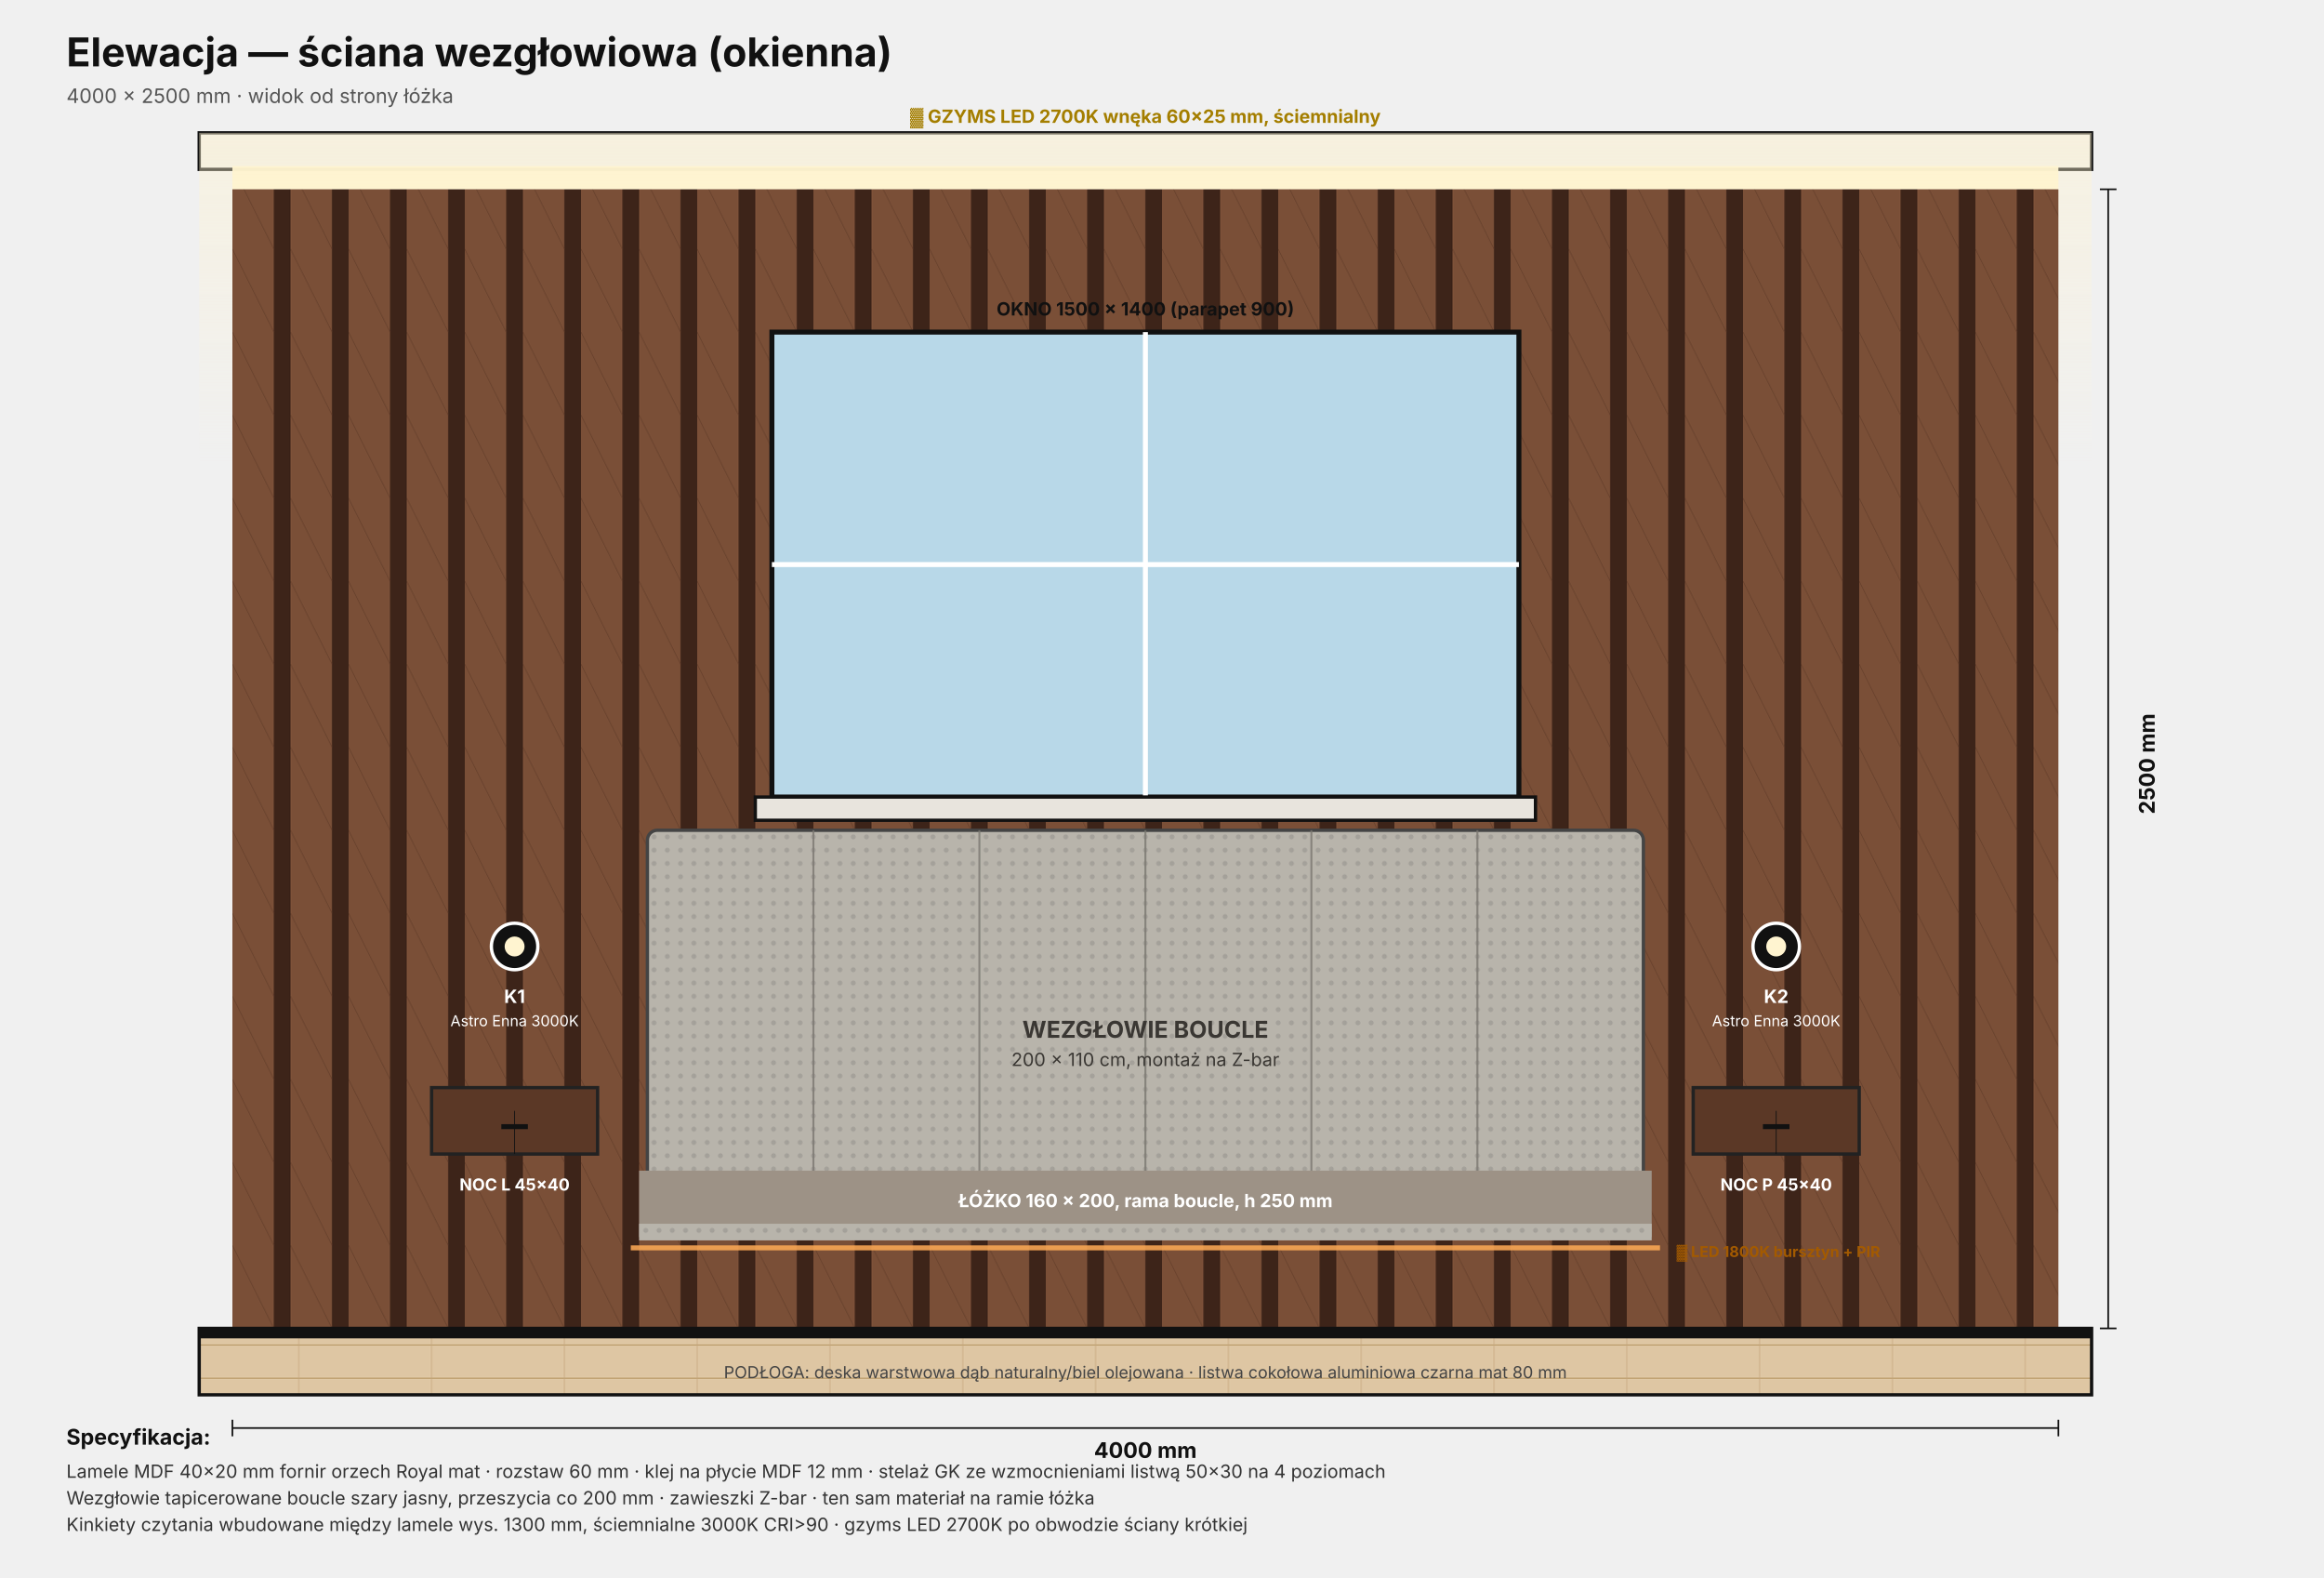
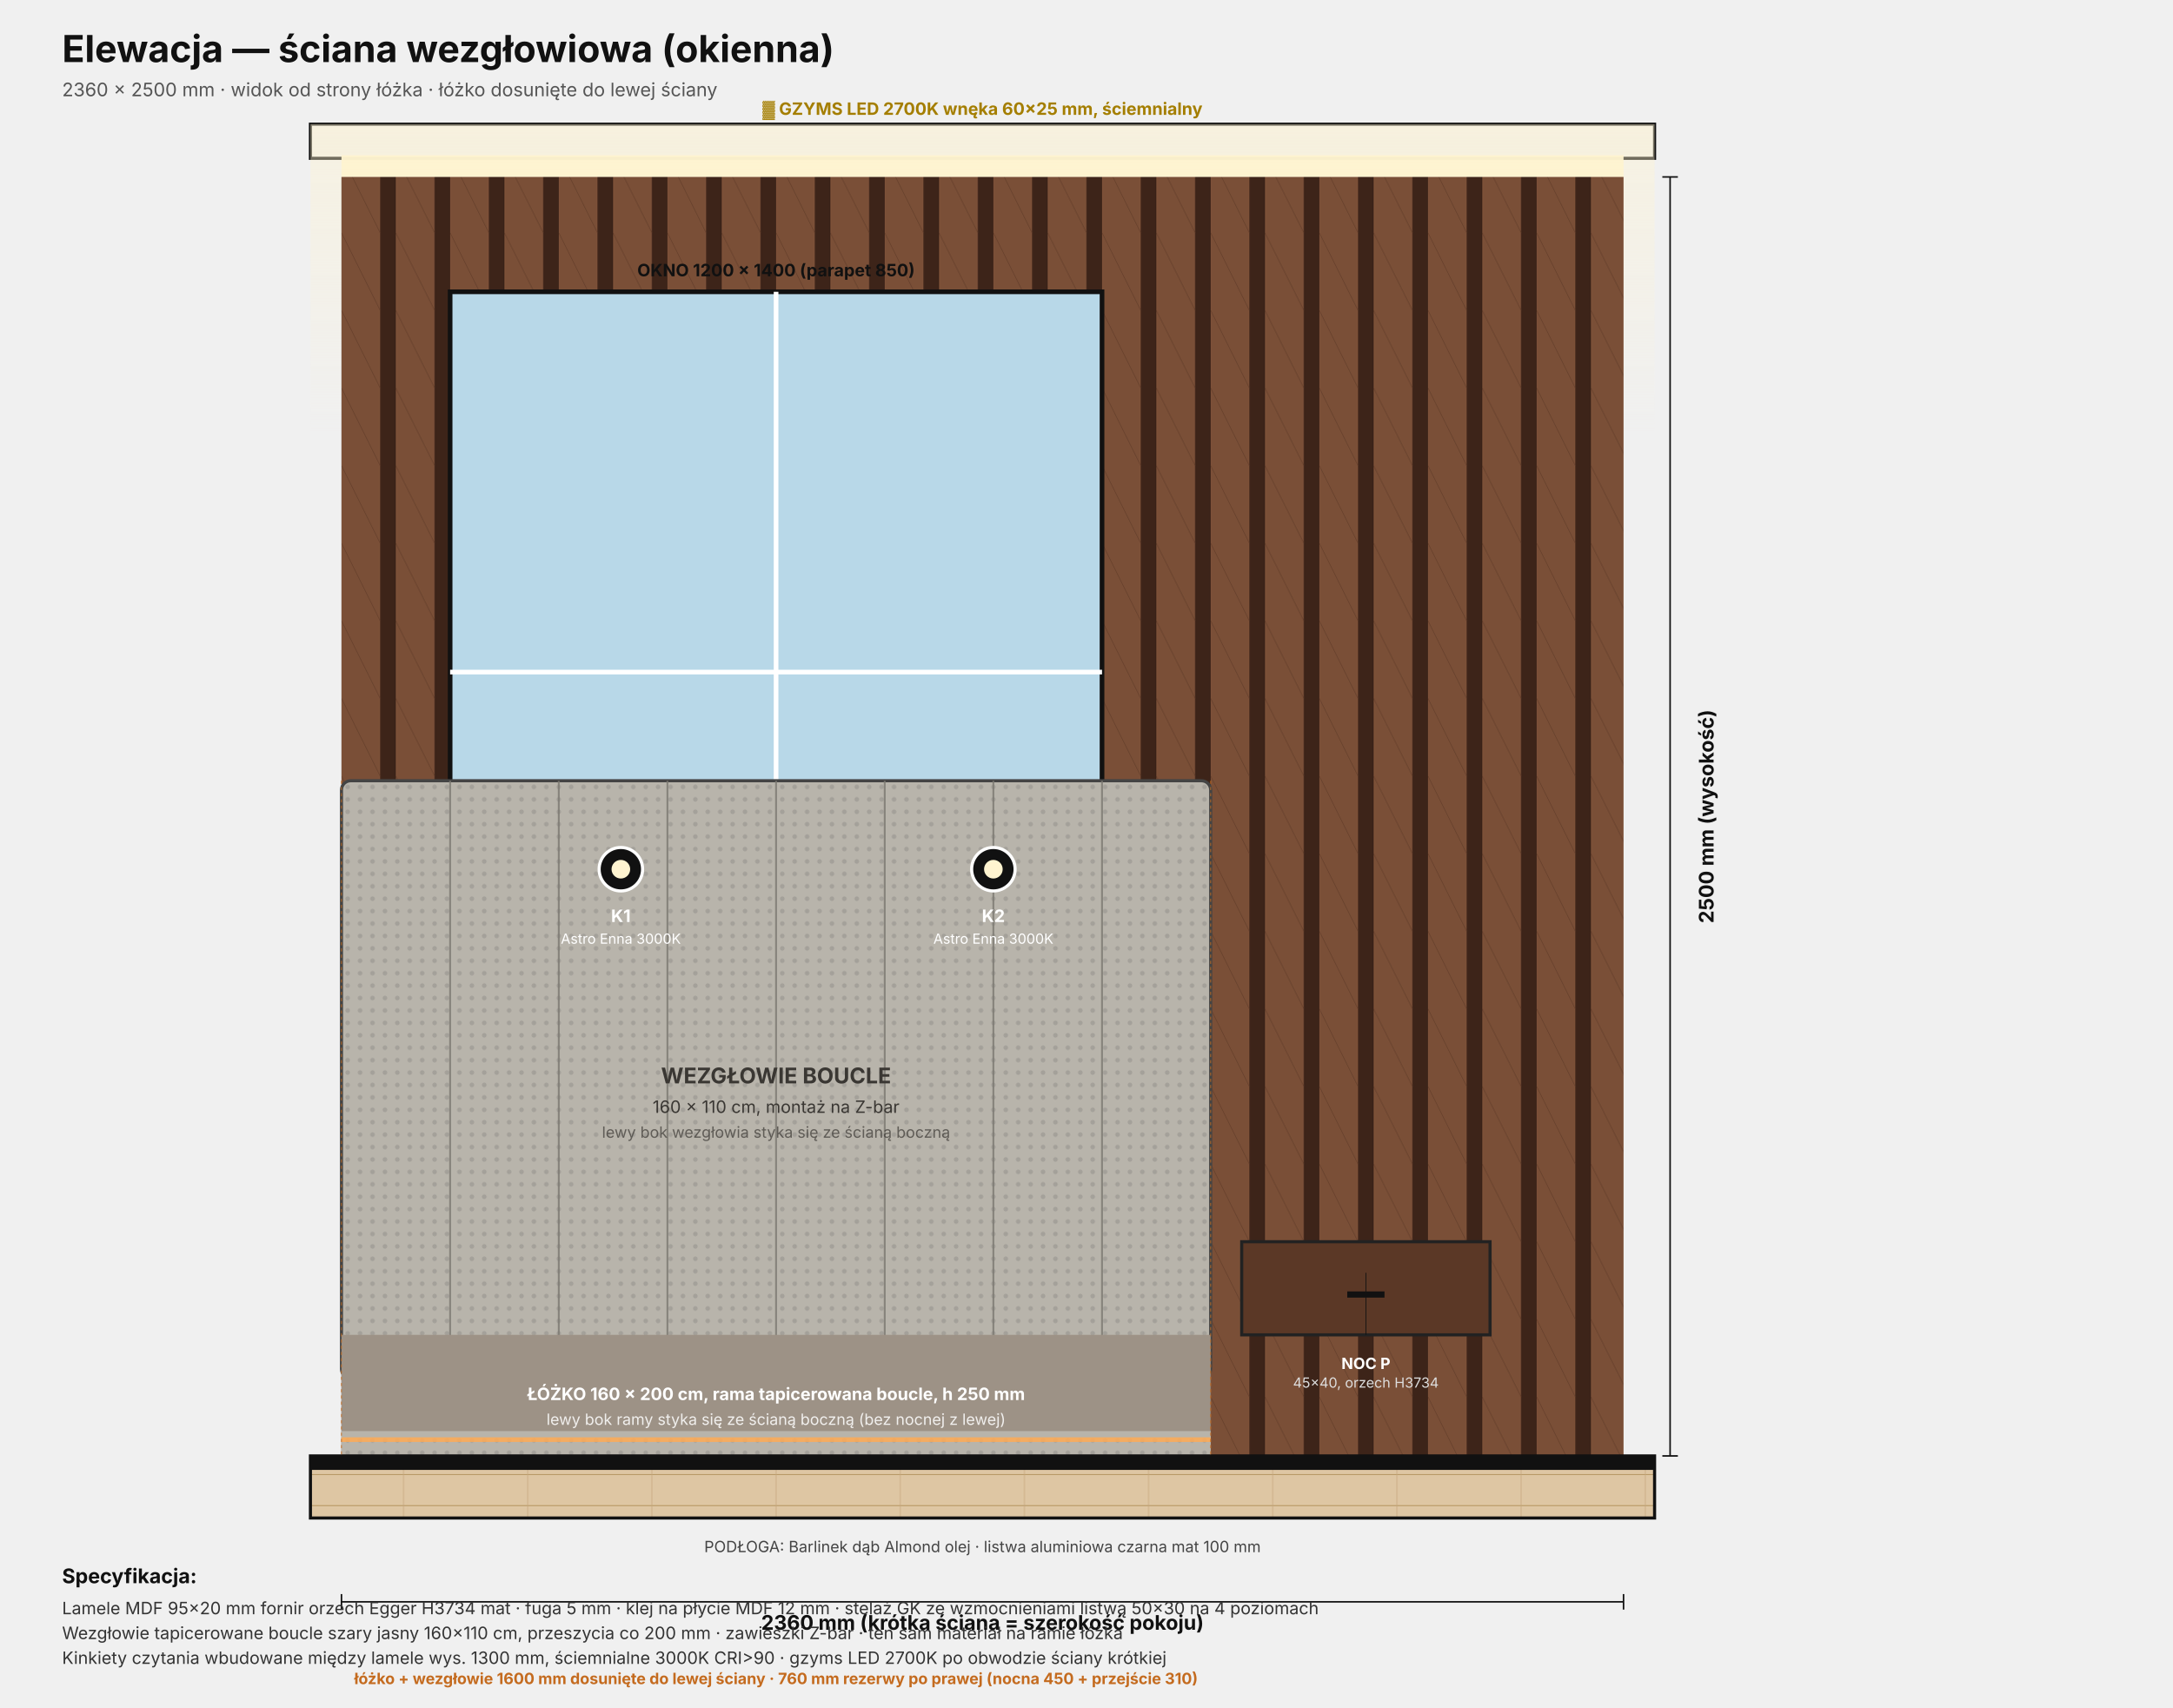
- <svg xmlns="http://www.w3.org/2000/svg" viewBox="0 0 1400 950" font-family="Inter, Arial, sans-serif">
+ <svg xmlns="http://www.w3.org/2000/svg" viewBox="0 0 1400 1100" font-family="Inter, Arial, sans-serif">
  <defs>
    <linearGradient id="ledGlow" x1="0" y1="0" x2="0" y2="1">
      <stop offset="0" stop-color="#fff4d0" stop-opacity="0.9" />
      <stop offset="1" stop-color="#fff4d0" stop-opacity="0" />
    </linearGradient>
    <pattern id="lameleE" patternUnits="userSpaceOnUse" width="35" height="50">
      <rect width="35" height="50" fill="#6b4530" />
      <rect x="0" width="25" height="50" fill="#7a4f37" />
      <rect x="25" width="10" height="50" fill="#3d2419" />
      <path d="M0 0 L25 50" stroke="#5b3826" stroke-width="0.4" opacity="0.7" />
    </pattern>
    <pattern id="boucleE" patternUnits="userSpaceOnUse" width="8" height="8">
      <rect width="8" height="8" fill="#b8b4ab" />
      <circle cx="4" cy="4" r="1.5" fill="#9a9690" opacity="0.65" />
    </pattern>
    <pattern id="floorE" patternUnits="userSpaceOnUse" width="80" height="20">
      <rect width="80" height="20" fill="#dec6a3" />
      <line x1="0" y1="10" x2="80" y2="10" stroke="#b89866" stroke-width="0.6" />
      <line x1="40" y1="0" x2="40" y2="20" stroke="#c4a47a" stroke-width="0.4" />
    </pattern>
  </defs>
  <text x="40" y="40" font-size="24" font-weight="700" fill="#111">Elewacja — ściana wezgłowiowa (okienna)</text>
-   <text x="40" y="62" font-size="12" fill="#555">4000 × 2500 mm · widok od strony łóżka</text>
-   <g transform="translate(140, 100)">
-     <rect x="-20" y="-20" width="1140" height="22" fill="#f0eee9" stroke="#111" stroke-width="2" />
-     <rect x="0" y="0" width="1100" height="14" fill="#fff4d0" opacity="0.95" />
-     <rect x="-20" y="-20" width="1140" height="200" fill="url(#ledGlow)" opacity="0.5" pointer-events="none" />
-     <text x="550" y="-26" font-size="11" fill="#a47e00" font-weight="700" text-anchor="middle">▓ GZYMS LED 2700K wnęka 60×25 mm, ściemnialny</text>
-     <rect x="0" y="14" width="1100" height="686" fill="url(#lameleE)" />
-     <g transform="translate(325, 100)">
-       <rect width="450" height="280" fill="#b8d8e8" stroke="#111" stroke-width="3" />
-       <line x1="225" y1="0" x2="225" y2="280" stroke="#fff" stroke-width="3" />
-       <line x1="0" y1="140" x2="450" y2="140" stroke="#fff" stroke-width="3" />
-       <rect x="-10" y="280" width="470" height="14" fill="#e8e4dd" stroke="#111" stroke-width="2" />
-       <text x="225" y="-10" font-size="11" fill="#111" text-anchor="middle" font-weight="700">OKNO 1500 × 1400 (parapet 900)</text>
+   <text x="40" y="62" font-size="12" fill="#555">2360 × 2500 mm · widok od strony łóżka · łóżko dosunięte do lewej ściany</text>
+   <g transform="translate(220, 100)">
+     <rect x="-20" y="-20" width="866" height="22" fill="#f0eee9" stroke="#111" stroke-width="2" />
+     <rect x="0" y="0" width="826" height="14" fill="#fff4d0" opacity="0.95" />
+     <rect x="-20" y="-20" width="866" height="200" fill="url(#ledGlow)" opacity="0.5" pointer-events="none" />
+     <text x="413" y="-26" font-size="11" fill="#a47e00" font-weight="700" text-anchor="middle">▓ GZYMS LED 2700K wnęka 60×25 mm, ściemnialny</text>
+     <rect x="0" y="14" width="826" height="824" fill="url(#lameleE)" />
+     <g transform="translate(70, 88)">
+       <rect width="420" height="490" fill="#b8d8e8" stroke="#111" stroke-width="3" />
+       <line x1="210" y1="0" x2="210" y2="490" stroke="#fff" stroke-width="3" />
+       <line x1="0" y1="245" x2="420" y2="245" stroke="#fff" stroke-width="3" />
+       <rect x="-10" y="490" width="440" height="14" fill="#e8e4dd" stroke="#111" stroke-width="2" />
+       <text x="210" y="-10" font-size="11" fill="#111" text-anchor="middle" font-weight="700">OKNO 1200 × 1400 (parapet 850)</text>
    </g>
-     <g transform="translate(250, 400)">
-       <rect width="600" height="240" fill="url(#boucleE)" stroke="#444" stroke-width="2" rx="6" />
+     <g transform="translate(0, 403)">
+       <rect width="560" height="385" fill="url(#boucleE)" stroke="#444" stroke-width="2" rx="6" />
      <g stroke="#7a7770" stroke-width="1.2" opacity="0.8">
-         <line x1="100" y1="0" x2="100" y2="240" />
-         <line x1="200" y1="0" x2="200" y2="240" />
-         <line x1="300" y1="0" x2="300" y2="240" />
-         <line x1="400" y1="0" x2="400" y2="240" />
-         <line x1="500" y1="0" x2="500" y2="240" />
+         <line x1="70" y1="0" x2="70" y2="385" />
+         <line x1="140" y1="0" x2="140" y2="385" />
+         <line x1="210" y1="0" x2="210" y2="385" />
+         <line x1="280" y1="0" x2="280" y2="385" />
+         <line x1="350" y1="0" x2="350" y2="385" />
+         <line x1="420" y1="0" x2="420" y2="385" />
+         <line x1="490" y1="0" x2="490" y2="385" />
      </g>
-       <text x="300" y="125" font-size="14" fill="#3a3733" text-anchor="middle" font-weight="700">WEZGŁOWIE BOUCLE</text>
-       <text x="300" y="142" font-size="11" fill="#3a3733" text-anchor="middle">200 × 110 cm, montaż na Z-bar</text>
+       <text x="280" y="195" font-size="14" fill="#3a3733" text-anchor="middle" font-weight="700">WEZGŁOWIE BOUCLE</text>
+       <text x="280" y="214" font-size="11" fill="#3a3733" text-anchor="middle">160 × 110 cm, montaż na Z-bar</text>
+       <text x="280" y="230" font-size="10" fill="#3a3733" text-anchor="middle" opacity="0.7">lewy bok wezgłowia styka się ze ścianą boczną</text>
    </g>
-     <g transform="translate(170, 470)">
+     <g transform="translate(180, 460)">
      <circle r="14" fill="#111" stroke="#fff" stroke-width="2" />
      <circle r="6" fill="#fff4d0" />
      <text y="34" font-size="11" fill="#fff" text-anchor="middle" font-weight="700">K1</text>
      <text y="48" font-size="9" fill="#fff" text-anchor="middle">Astro Enna 3000K</text>
    </g>
-     <g transform="translate(930, 470)">
+     <g transform="translate(420, 460)">
      <circle r="14" fill="#111" stroke="#fff" stroke-width="2" />
      <circle r="6" fill="#fff4d0" />
      <text y="34" font-size="11" fill="#fff" text-anchor="middle" font-weight="700">K2</text>
      <text y="48" font-size="9" fill="#fff" text-anchor="middle">Astro Enna 3000K</text>
    </g>
-     <g transform="translate(120, 555)">
-       <rect width="100" height="40" fill="#5b3826" stroke="#222" stroke-width="2" />
-       <line x1="50" y1="14" x2="50" y2="40" stroke="#111" stroke-width="0.5" />
-       <rect x="42" y="22" width="16" height="3" fill="#111" />
-       <text x="50" y="62" font-size="10" fill="#fff" text-anchor="middle" font-weight="700">NOC L 45×40</text>
+     <g transform="translate(580, 700)">
+       <rect width="160" height="60" fill="#5b3826" stroke="#222" stroke-width="2" />
+       <line x1="80" y1="20" x2="80" y2="60" stroke="#111" stroke-width="0.5" />
+       <rect x="68" y="32" width="24" height="4" fill="#111" />
+       <text x="80" y="82" font-size="10" fill="#fff" text-anchor="middle" font-weight="700">NOC P</text>
+       <text x="80" y="94" font-size="9" fill="#ddd" text-anchor="middle">45×40, orzech H3734</text>
    </g>
-     <g transform="translate(880, 555)">
-       <rect width="100" height="40" fill="#5b3826" stroke="#222" stroke-width="2" />
-       <line x1="50" y1="14" x2="50" y2="40" stroke="#111" stroke-width="0.5" />
-       <rect x="42" y="22" width="16" height="3" fill="#111" />
-       <text x="50" y="62" font-size="10" fill="#fff" text-anchor="middle" font-weight="700">NOC P 45×40</text>
+     <g transform="translate(0, 760)">
+       <rect width="560" height="78" fill="#9d9286" />
+       <rect y="62" width="560" height="16" fill="url(#boucleE)" />
+       <text x="280" y="42" font-size="11" fill="#fff" text-anchor="middle" font-weight="700">ŁÓŻKO 160 × 200 cm, rama tapicerowana boucle, h 250 mm</text>
+       <text x="280" y="58" font-size="10" fill="#fff" text-anchor="middle" opacity="0.85">lewy bok ramy styka się ze ścianą boczną (bez nocnej z lewej)</text>
    </g>
-     <g transform="translate(245, 605)">
-       <rect width="610" height="40" fill="#9d9286" />
-       <rect y="32" width="610" height="10" fill="url(#boucleE)" />
-       <text x="305" y="22" font-size="11" fill="#fff" text-anchor="middle" font-weight="700">ŁÓŻKO 160 × 200, rama boucle, h 250 mm</text>
-     </g>
-     <rect x="240" y="650" width="620" height="3" fill="#ffaa55" opacity="0.85" />
-     <rect x="240" y="653" width="620" height="50" fill="url(#floorE)" opacity="0" />
-     <text x="870" y="657" font-size="9" fill="#a35a00" font-weight="700">▓ LED 1800K bursztyn + PIR</text>
-     <rect x="-20" y="700" width="1140" height="40" fill="url(#floorE)" stroke="#111" stroke-width="2" />
-     <rect x="-20" y="700" width="1140" height="6" fill="#111" />
-     <text x="550" y="730" font-size="10" fill="#444" text-anchor="middle">PODŁOGA: deska warstwowa dąb naturalny/biel olejowana · listwa cokołowa aluminiowa czarna mat 80 mm</text>
-     <line x1="0" y1="760" x2="1100" y2="760" stroke="#111" stroke-width="1" />
-     <line x1="0" y1="755" x2="0" y2="765" stroke="#111" stroke-width="1" />
-     <line x1="1100" y1="755" x2="1100" y2="765" stroke="#111" stroke-width="1" />
-     <text x="550" y="778" font-size="13" font-weight="700" fill="#111" text-anchor="middle">4000 mm</text>
-     <line x1="1130" y1="14" x2="1130" y2="700" stroke="#111" stroke-width="1" />
-     <line x1="1125" y1="14" x2="1135" y2="14" stroke="#111" stroke-width="1" />
-     <line x1="1125" y1="700" x2="1135" y2="700" stroke="#111" stroke-width="1" />
-     <text x="1158" y="360" font-size="13" font-weight="700" fill="#111" transform="rotate(-90 1158 360)" text-anchor="middle">2500 mm</text>
+     <rect x="0" y="826" width="560" height="3" fill="#ffaa55" opacity="0.85" />
+     <text x="280" y="845" font-size="9" fill="#a35a00" font-weight="700" text-anchor="middle">▓ LED 1800K bursztyn + PIR (pod łóżkiem na podłodze)</text>
+     <rect x="-20" y="838" width="866" height="40" fill="url(#floorE)" stroke="#111" stroke-width="2" />
+     <rect x="-20" y="838" width="866" height="9" fill="#111" />
+     <text x="413" y="900" font-size="10" fill="#444" text-anchor="middle">PODŁOGA: Barlinek dąb Almond olej · listwa aluminiowa czarna mat 100 mm</text>
+     <line x1="0" y1="932" x2="826" y2="932" stroke="#111" stroke-width="1" />
+     <line x1="0" y1="927" x2="0" y2="937" stroke="#111" stroke-width="1" />
+     <line x1="826" y1="927" x2="826" y2="937" stroke="#111" stroke-width="1" />
+     <text x="413" y="950" font-size="13" font-weight="700" fill="#111" text-anchor="middle">2360 mm (krótka ściana = szerokość pokoju)</text>
+     <line x1="856" y1="14" x2="856" y2="838" stroke="#111" stroke-width="1" />
+     <line x1="851" y1="14" x2="861" y2="14" stroke="#111" stroke-width="1" />
+     <line x1="851" y1="838" x2="861" y2="838" stroke="#111" stroke-width="1" />
+     <text x="884" y="426" font-size="13" font-weight="700" fill="#111" transform="rotate(-90 884 426)" text-anchor="middle">2500 mm (wysokość)</text>
+     <line x1="0" y1="403" x2="0" y2="838" stroke="#c46b1f" stroke-width="0.5" stroke-dasharray="2 2" />
+     <line x1="560" y1="403" x2="560" y2="838" stroke="#c46b1f" stroke-width="0.5" stroke-dasharray="2 2" />
+     <text x="280" y="985" font-size="10" fill="#c46b1f" text-anchor="middle" font-weight="700">łóżko + wezgłowie 1600 mm dosunięte do lewej ściany · 760 mm rezerwy po prawej (nocna 450 + przejście 310)</text>
  </g>
-   <g transform="translate(40, 870)">
+   <g transform="translate(40, 1020)">
    <text font-size="13" font-weight="700" fill="#111">Specyfikacja:</text>
-     <text x="0" y="20" font-size="11" fill="#333">Lamele MDF 40×20 mm fornir orzech Royal mat · rozstaw 60 mm · klej na płycie MDF 12 mm · stelaż GK ze wzmocnieniami listwą 50×30 na 4 poziomach</text>
-     <text x="0" y="36" font-size="11" fill="#333">Wezgłowie tapicerowane boucle szary jasny, przeszycia co 200 mm · zawieszki Z-bar · ten sam materiał na ramie łóżka</text>
+     <text x="0" y="20" font-size="11" fill="#333">Lamele MDF 95×20 mm fornir orzech Egger H3734 mat · fuga 5 mm · klej na płycie MDF 12 mm · stelaż GK ze wzmocnieniami listwą 50×30 na 4 poziomach</text>
+     <text x="0" y="36" font-size="11" fill="#333">Wezgłowie tapicerowane boucle szary jasny 160×110 cm, przeszycia co 200 mm · zawieszki Z-bar · ten sam materiał na ramie łóżka</text>
    <text x="0" y="52" font-size="11" fill="#333">Kinkiety czytania wbudowane między lamele wys. 1300 mm, ściemnialne 3000K CRI&gt;90 · gzyms LED 2700K po obwodzie ściany krótkiej</text>
  </g>
</svg>
